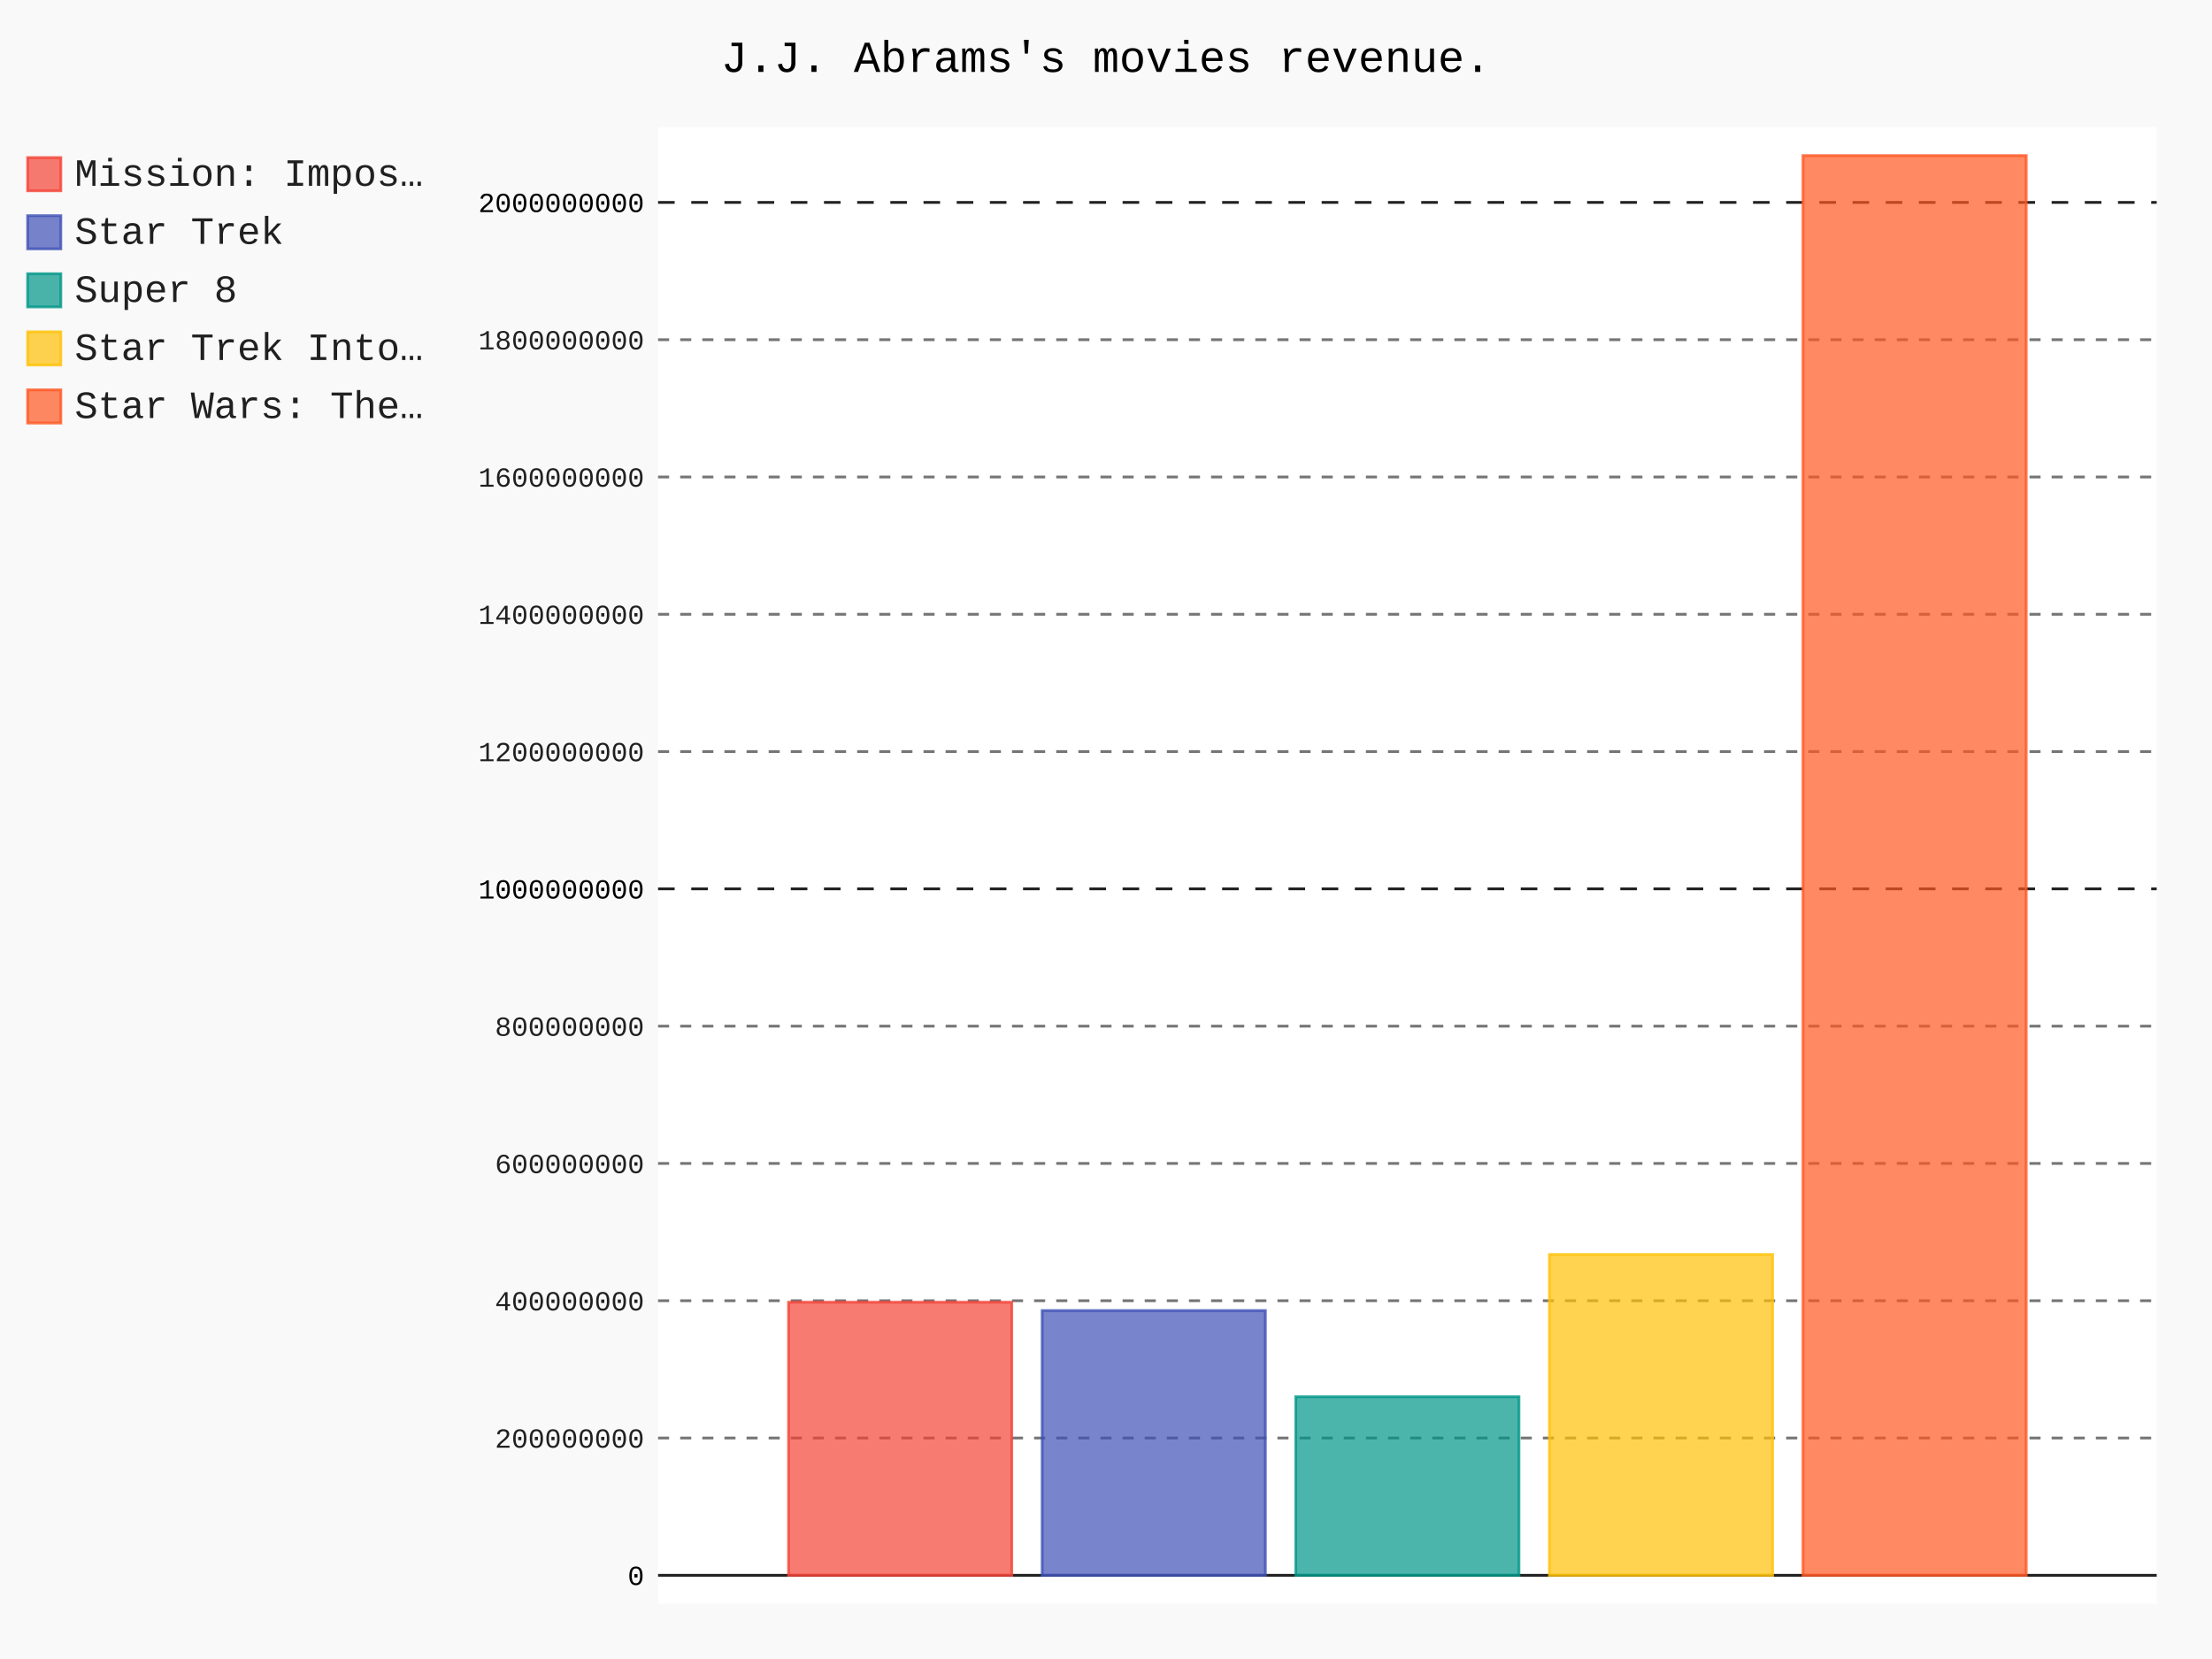
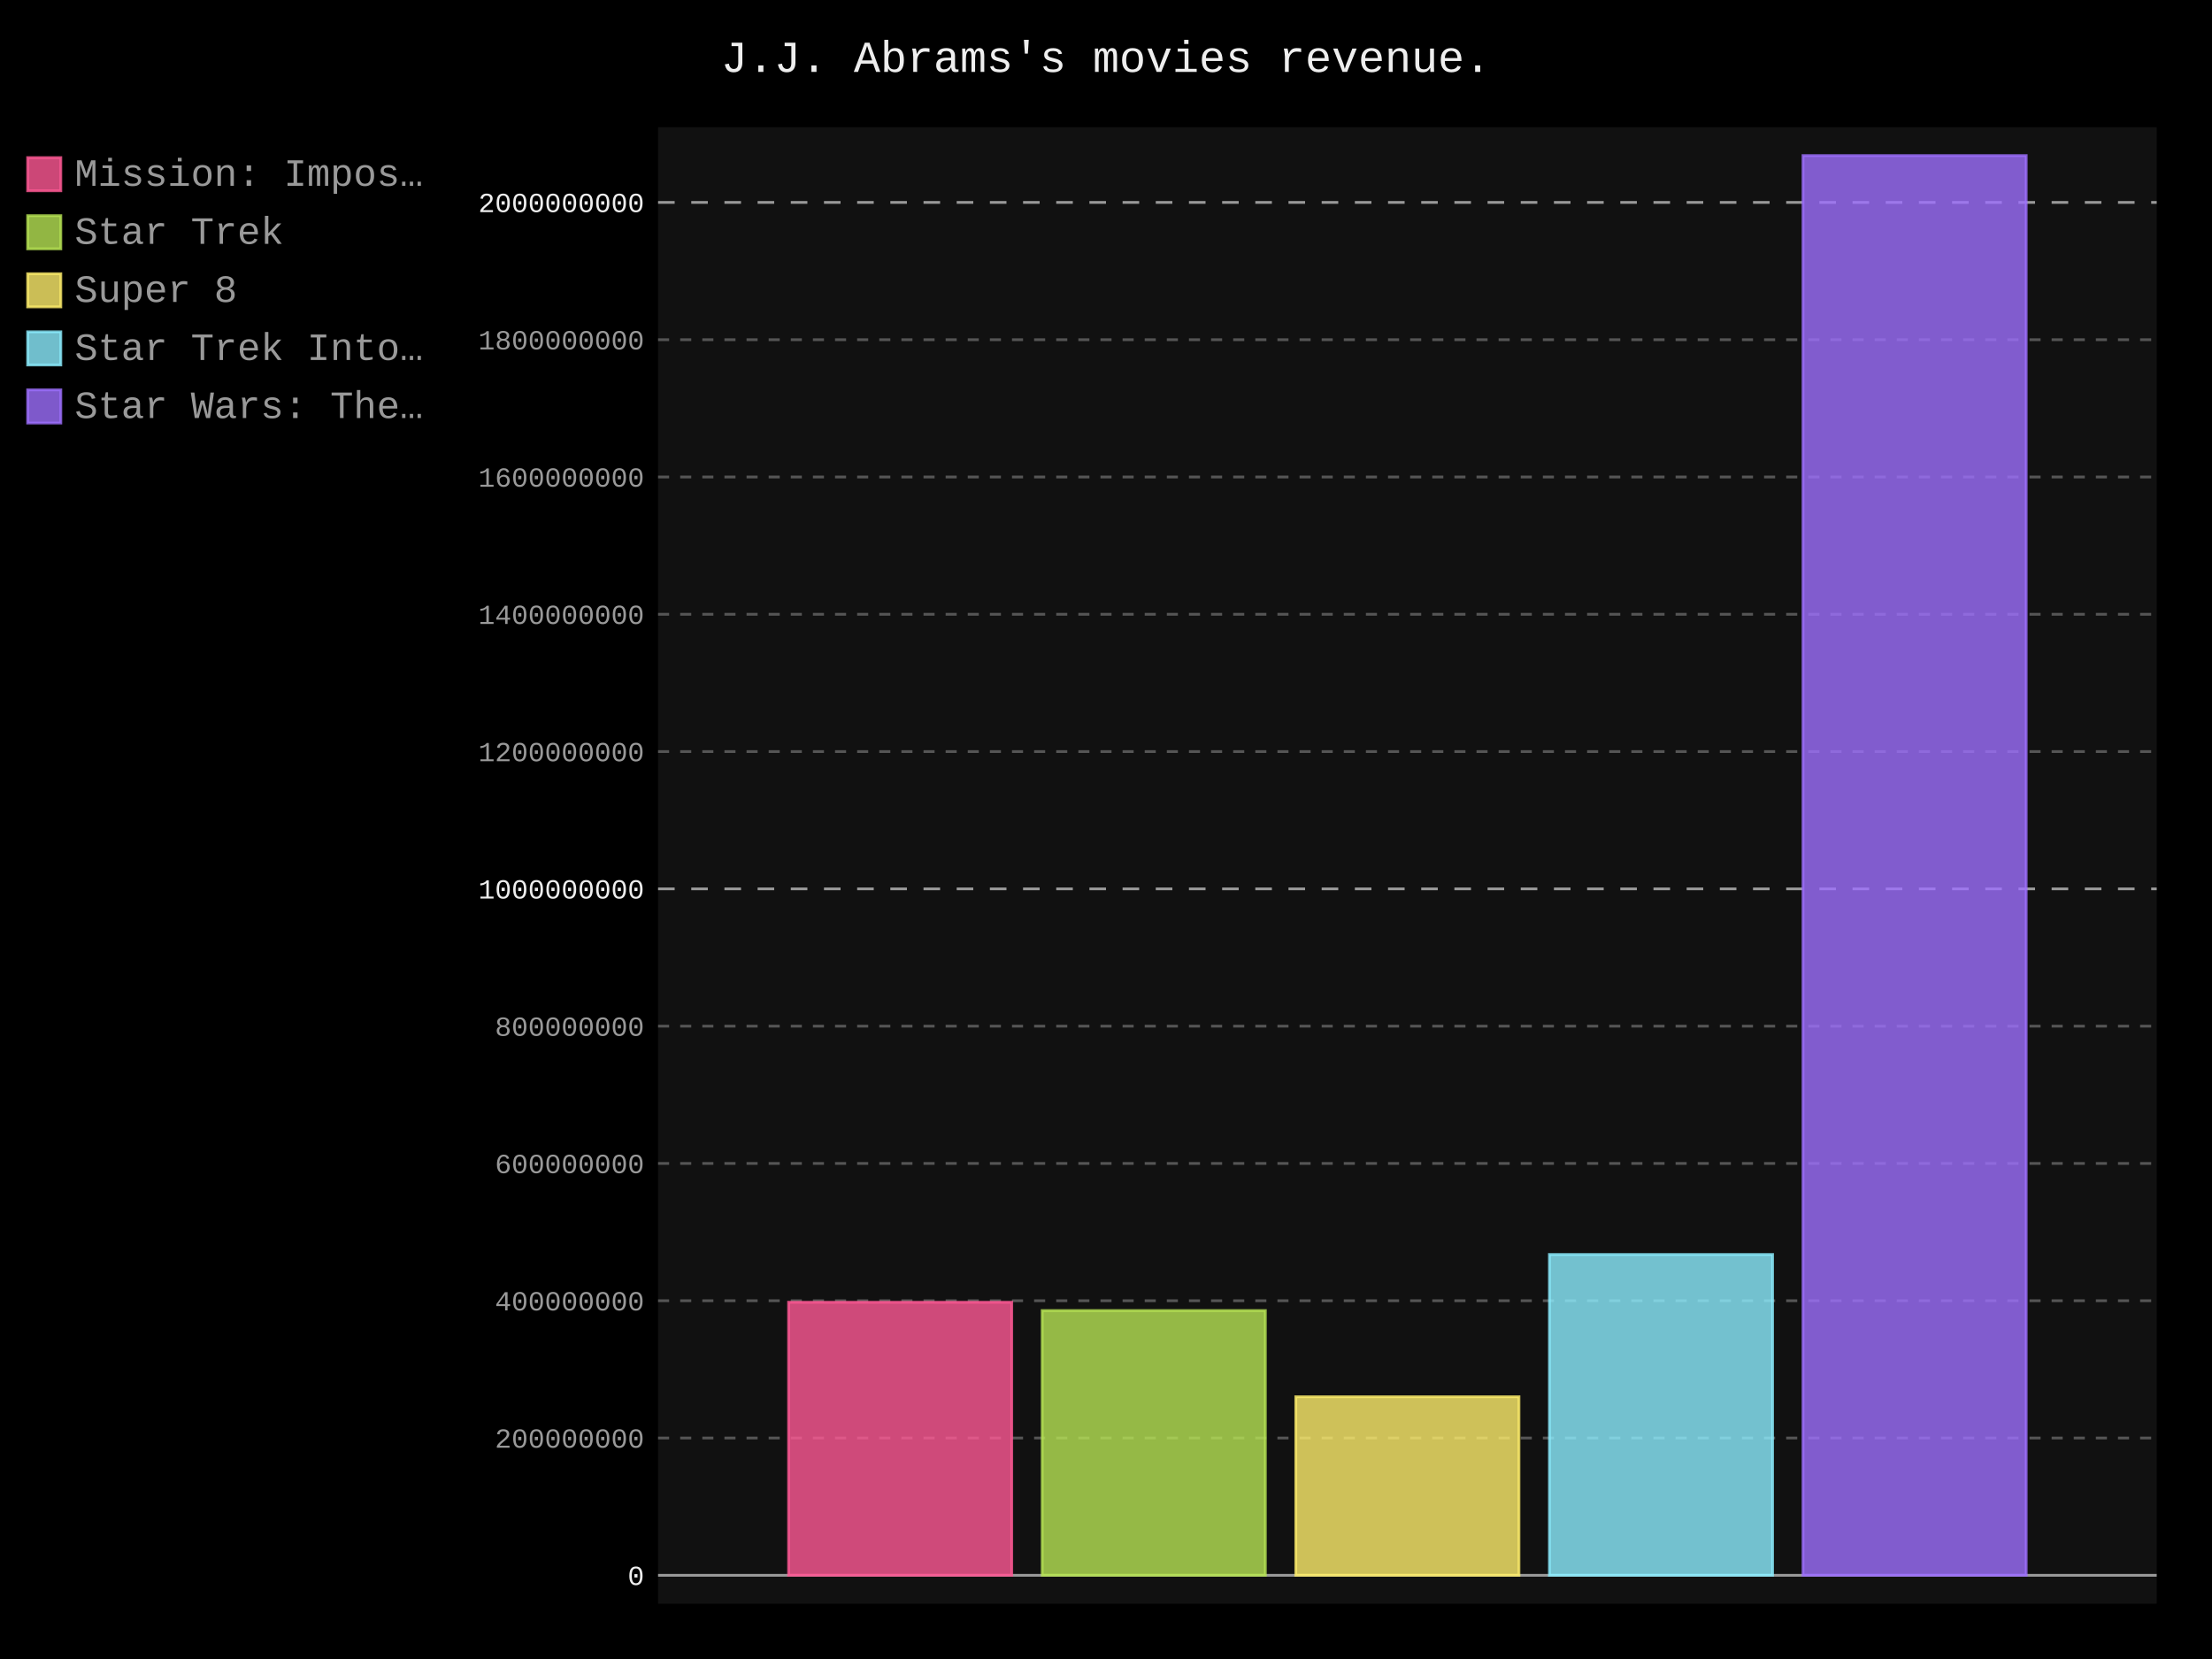
- <svg xmlns="http://www.w3.org/2000/svg" id="chart-4876727f-24c0-40ad-af7a-1c5d0818e487" class="pygal-chart" viewBox="0 0 800 600">
+ <svg xmlns="http://www.w3.org/2000/svg" id="chart-a45719a6-599b-4d0b-85fc-85a5a8c0004c" class="pygal-chart" viewBox="0 0 800 600">
  <defs>
-     <style type="text/css">#chart-4876727f-24c0-40ad-af7a-1c5d0818e487{-webkit-user-select:none;-webkit-font-smoothing:antialiased;font-family:Consolas,"Liberation Mono",Menlo,Courier,monospace}#chart-4876727f-24c0-40ad-af7a-1c5d0818e487 .title{font-family:Consolas,"Liberation Mono",Menlo,Courier,monospace;font-size:16px}#chart-4876727f-24c0-40ad-af7a-1c5d0818e487 .legends .legend text{font-family:Consolas,"Liberation Mono",Menlo,Courier,monospace;font-size:14px}#chart-4876727f-24c0-40ad-af7a-1c5d0818e487 .axis text{font-family:Consolas,"Liberation Mono",Menlo,Courier,monospace;font-size:10px}#chart-4876727f-24c0-40ad-af7a-1c5d0818e487 .axis text.major{font-family:Consolas,"Liberation Mono",Menlo,Courier,monospace;font-size:10px}#chart-4876727f-24c0-40ad-af7a-1c5d0818e487 .text-overlay text.value{font-family:Consolas,"Liberation Mono",Menlo,Courier,monospace;font-size:16px}#chart-4876727f-24c0-40ad-af7a-1c5d0818e487 .text-overlay text.label{font-family:Consolas,"Liberation Mono",Menlo,Courier,monospace;font-size:10px}#chart-4876727f-24c0-40ad-af7a-1c5d0818e487 .tooltip{font-family:Consolas,"Liberation Mono",Menlo,Courier,monospace;font-size:14px}#chart-4876727f-24c0-40ad-af7a-1c5d0818e487 text.no_data{font-family:Consolas,"Liberation Mono",Menlo,Courier,monospace;font-size:64px}
- #chart-4876727f-24c0-40ad-af7a-1c5d0818e487{background-color:rgba(249,249,249,1)}#chart-4876727f-24c0-40ad-af7a-1c5d0818e487 path,#chart-4876727f-24c0-40ad-af7a-1c5d0818e487 line,#chart-4876727f-24c0-40ad-af7a-1c5d0818e487 rect,#chart-4876727f-24c0-40ad-af7a-1c5d0818e487 circle{-webkit-transition:150ms;-moz-transition:150ms;transition:150ms}#chart-4876727f-24c0-40ad-af7a-1c5d0818e487 .graph &gt; .background{fill:rgba(249,249,249,1)}#chart-4876727f-24c0-40ad-af7a-1c5d0818e487 .plot &gt; .background{fill:rgba(255,255,255,1)}#chart-4876727f-24c0-40ad-af7a-1c5d0818e487 .graph{fill:rgba(0,0,0,.87)}#chart-4876727f-24c0-40ad-af7a-1c5d0818e487 text.no_data{fill:rgba(0,0,0,1)}#chart-4876727f-24c0-40ad-af7a-1c5d0818e487 .title{fill:rgba(0,0,0,1)}#chart-4876727f-24c0-40ad-af7a-1c5d0818e487 .legends .legend text{fill:rgba(0,0,0,.87)}#chart-4876727f-24c0-40ad-af7a-1c5d0818e487 .legends .legend:hover text{fill:rgba(0,0,0,1)}#chart-4876727f-24c0-40ad-af7a-1c5d0818e487 .axis .line{stroke:rgba(0,0,0,1)}#chart-4876727f-24c0-40ad-af7a-1c5d0818e487 .axis .guide.line{stroke:rgba(0,0,0,.54)}#chart-4876727f-24c0-40ad-af7a-1c5d0818e487 .axis .major.line{stroke:rgba(0,0,0,.87)}#chart-4876727f-24c0-40ad-af7a-1c5d0818e487 .axis text.major{fill:rgba(0,0,0,1)}#chart-4876727f-24c0-40ad-af7a-1c5d0818e487 .axis.y .guides:hover .guide.line,#chart-4876727f-24c0-40ad-af7a-1c5d0818e487 .line-graph .axis.x .guides:hover .guide.line,#chart-4876727f-24c0-40ad-af7a-1c5d0818e487 .stackedline-graph .axis.x .guides:hover .guide.line,#chart-4876727f-24c0-40ad-af7a-1c5d0818e487 .xy-graph .axis.x .guides:hover .guide.line{stroke:rgba(0,0,0,1)}#chart-4876727f-24c0-40ad-af7a-1c5d0818e487 .axis .guides:hover text{fill:rgba(0,0,0,1)}#chart-4876727f-24c0-40ad-af7a-1c5d0818e487 .reactive{fill-opacity:.7;stroke-opacity:.8}#chart-4876727f-24c0-40ad-af7a-1c5d0818e487 .ci{stroke:rgba(0,0,0,.87)}#chart-4876727f-24c0-40ad-af7a-1c5d0818e487 .reactive.active,#chart-4876727f-24c0-40ad-af7a-1c5d0818e487 .active .reactive{fill-opacity:.8;stroke-opacity:.9;stroke-width:4}#chart-4876727f-24c0-40ad-af7a-1c5d0818e487 .ci .reactive.active{stroke-width:1.5}#chart-4876727f-24c0-40ad-af7a-1c5d0818e487 .series text{fill:rgba(0,0,0,1)}#chart-4876727f-24c0-40ad-af7a-1c5d0818e487 .tooltip rect{fill:rgba(255,255,255,1);stroke:rgba(0,0,0,1);-webkit-transition:opacity 150ms;-moz-transition:opacity 150ms;transition:opacity 150ms}#chart-4876727f-24c0-40ad-af7a-1c5d0818e487 .tooltip .label{fill:rgba(0,0,0,.87)}#chart-4876727f-24c0-40ad-af7a-1c5d0818e487 .tooltip .label{fill:rgba(0,0,0,.87)}#chart-4876727f-24c0-40ad-af7a-1c5d0818e487 .tooltip .legend{font-size:.8em;fill:rgba(0,0,0,.54)}#chart-4876727f-24c0-40ad-af7a-1c5d0818e487 .tooltip .x_label{font-size:.6em;fill:rgba(0,0,0,1)}#chart-4876727f-24c0-40ad-af7a-1c5d0818e487 .tooltip .xlink{font-size:.5em;text-decoration:underline}#chart-4876727f-24c0-40ad-af7a-1c5d0818e487 .tooltip .value{font-size:1.5em}#chart-4876727f-24c0-40ad-af7a-1c5d0818e487 .bound{font-size:.5em}#chart-4876727f-24c0-40ad-af7a-1c5d0818e487 .max-value{font-size:.75em;fill:rgba(0,0,0,.54)}#chart-4876727f-24c0-40ad-af7a-1c5d0818e487 .map-element{fill:rgba(255,255,255,1);stroke:rgba(0,0,0,.54) !important}#chart-4876727f-24c0-40ad-af7a-1c5d0818e487 .map-element .reactive{fill-opacity:inherit;stroke-opacity:inherit}#chart-4876727f-24c0-40ad-af7a-1c5d0818e487 .color-0,#chart-4876727f-24c0-40ad-af7a-1c5d0818e487 .color-0 a:visited{stroke:#F44336;fill:#F44336}#chart-4876727f-24c0-40ad-af7a-1c5d0818e487 .color-1,#chart-4876727f-24c0-40ad-af7a-1c5d0818e487 .color-1 a:visited{stroke:#3F51B5;fill:#3F51B5}#chart-4876727f-24c0-40ad-af7a-1c5d0818e487 .color-2,#chart-4876727f-24c0-40ad-af7a-1c5d0818e487 .color-2 a:visited{stroke:#009688;fill:#009688}#chart-4876727f-24c0-40ad-af7a-1c5d0818e487 .color-3,#chart-4876727f-24c0-40ad-af7a-1c5d0818e487 .color-3 a:visited{stroke:#FFC107;fill:#FFC107}#chart-4876727f-24c0-40ad-af7a-1c5d0818e487 .color-4,#chart-4876727f-24c0-40ad-af7a-1c5d0818e487 .color-4 a:visited{stroke:#FF5722;fill:#FF5722}#chart-4876727f-24c0-40ad-af7a-1c5d0818e487 .text-overlay .color-0 text{fill:black}#chart-4876727f-24c0-40ad-af7a-1c5d0818e487 .text-overlay .color-1 text{fill:black}#chart-4876727f-24c0-40ad-af7a-1c5d0818e487 .text-overlay .color-2 text{fill:black}#chart-4876727f-24c0-40ad-af7a-1c5d0818e487 .text-overlay .color-3 text{fill:black}#chart-4876727f-24c0-40ad-af7a-1c5d0818e487 .text-overlay .color-4 text{fill:black}
- #chart-4876727f-24c0-40ad-af7a-1c5d0818e487 text.no_data{text-anchor:middle}#chart-4876727f-24c0-40ad-af7a-1c5d0818e487 .guide.line{fill:none}#chart-4876727f-24c0-40ad-af7a-1c5d0818e487 .centered{text-anchor:middle}#chart-4876727f-24c0-40ad-af7a-1c5d0818e487 .title{text-anchor:middle}#chart-4876727f-24c0-40ad-af7a-1c5d0818e487 .legends .legend text{fill-opacity:1}#chart-4876727f-24c0-40ad-af7a-1c5d0818e487 .axis.x text{text-anchor:middle}#chart-4876727f-24c0-40ad-af7a-1c5d0818e487 .axis.x:not(.web) text[transform]{text-anchor:start}#chart-4876727f-24c0-40ad-af7a-1c5d0818e487 .axis.x:not(.web) text[transform].backwards{text-anchor:end}#chart-4876727f-24c0-40ad-af7a-1c5d0818e487 .axis.y text{text-anchor:end}#chart-4876727f-24c0-40ad-af7a-1c5d0818e487 .axis.y text[transform].backwards{text-anchor:start}#chart-4876727f-24c0-40ad-af7a-1c5d0818e487 .axis.y2 text{text-anchor:start}#chart-4876727f-24c0-40ad-af7a-1c5d0818e487 .axis.y2 text[transform].backwards{text-anchor:end}#chart-4876727f-24c0-40ad-af7a-1c5d0818e487 .axis .guide.line{stroke-dasharray:4,4}#chart-4876727f-24c0-40ad-af7a-1c5d0818e487 .axis .major.guide.line{stroke-dasharray:6,6}#chart-4876727f-24c0-40ad-af7a-1c5d0818e487 .horizontal .axis.y .guide.line,#chart-4876727f-24c0-40ad-af7a-1c5d0818e487 .horizontal .axis.y2 .guide.line,#chart-4876727f-24c0-40ad-af7a-1c5d0818e487 .vertical .axis.x .guide.line{opacity:0}#chart-4876727f-24c0-40ad-af7a-1c5d0818e487 .horizontal .axis.always_show .guide.line,#chart-4876727f-24c0-40ad-af7a-1c5d0818e487 .vertical .axis.always_show .guide.line{opacity:1 !important}#chart-4876727f-24c0-40ad-af7a-1c5d0818e487 .axis.y .guides:hover .guide.line,#chart-4876727f-24c0-40ad-af7a-1c5d0818e487 .axis.y2 .guides:hover .guide.line,#chart-4876727f-24c0-40ad-af7a-1c5d0818e487 .axis.x .guides:hover .guide.line{opacity:1}#chart-4876727f-24c0-40ad-af7a-1c5d0818e487 .axis .guides:hover text{opacity:1}#chart-4876727f-24c0-40ad-af7a-1c5d0818e487 .nofill{fill:none}#chart-4876727f-24c0-40ad-af7a-1c5d0818e487 .subtle-fill{fill-opacity:.2}#chart-4876727f-24c0-40ad-af7a-1c5d0818e487 .dot{stroke-width:1px;fill-opacity:1}#chart-4876727f-24c0-40ad-af7a-1c5d0818e487 .dot.active{stroke-width:5px}#chart-4876727f-24c0-40ad-af7a-1c5d0818e487 .dot.negative{fill:transparent}#chart-4876727f-24c0-40ad-af7a-1c5d0818e487 text,#chart-4876727f-24c0-40ad-af7a-1c5d0818e487 tspan{stroke:none !important}#chart-4876727f-24c0-40ad-af7a-1c5d0818e487 .series text.active{opacity:1}#chart-4876727f-24c0-40ad-af7a-1c5d0818e487 .tooltip rect{fill-opacity:.95;stroke-width:.5}#chart-4876727f-24c0-40ad-af7a-1c5d0818e487 .tooltip text{fill-opacity:1}#chart-4876727f-24c0-40ad-af7a-1c5d0818e487 .showable{visibility:hidden}#chart-4876727f-24c0-40ad-af7a-1c5d0818e487 .showable.shown{visibility:visible}#chart-4876727f-24c0-40ad-af7a-1c5d0818e487 .gauge-background{fill:rgba(229,229,229,1);stroke:none}#chart-4876727f-24c0-40ad-af7a-1c5d0818e487 .bg-lines{stroke:rgba(249,249,249,1);stroke-width:2px}</style>
+     <style type="text/css">#chart-a45719a6-599b-4d0b-85fc-85a5a8c0004c{-webkit-user-select:none;-webkit-font-smoothing:antialiased;font-family:Consolas,"Liberation Mono",Menlo,Courier,monospace}#chart-a45719a6-599b-4d0b-85fc-85a5a8c0004c .title{font-family:Consolas,"Liberation Mono",Menlo,Courier,monospace;font-size:16px}#chart-a45719a6-599b-4d0b-85fc-85a5a8c0004c .legends .legend text{font-family:Consolas,"Liberation Mono",Menlo,Courier,monospace;font-size:14px}#chart-a45719a6-599b-4d0b-85fc-85a5a8c0004c .axis text{font-family:Consolas,"Liberation Mono",Menlo,Courier,monospace;font-size:10px}#chart-a45719a6-599b-4d0b-85fc-85a5a8c0004c .axis text.major{font-family:Consolas,"Liberation Mono",Menlo,Courier,monospace;font-size:10px}#chart-a45719a6-599b-4d0b-85fc-85a5a8c0004c .text-overlay text.value{font-family:Consolas,"Liberation Mono",Menlo,Courier,monospace;font-size:16px}#chart-a45719a6-599b-4d0b-85fc-85a5a8c0004c .text-overlay text.label{font-family:Consolas,"Liberation Mono",Menlo,Courier,monospace;font-size:10px}#chart-a45719a6-599b-4d0b-85fc-85a5a8c0004c .tooltip{font-family:Consolas,"Liberation Mono",Menlo,Courier,monospace;font-size:14px}#chart-a45719a6-599b-4d0b-85fc-85a5a8c0004c text.no_data{font-family:Consolas,"Liberation Mono",Menlo,Courier,monospace;font-size:64px}
+ #chart-a45719a6-599b-4d0b-85fc-85a5a8c0004c{background-color:black}#chart-a45719a6-599b-4d0b-85fc-85a5a8c0004c path,#chart-a45719a6-599b-4d0b-85fc-85a5a8c0004c line,#chart-a45719a6-599b-4d0b-85fc-85a5a8c0004c rect,#chart-a45719a6-599b-4d0b-85fc-85a5a8c0004c circle{-webkit-transition:250ms;-moz-transition:250ms;transition:250ms}#chart-a45719a6-599b-4d0b-85fc-85a5a8c0004c .graph &gt; .background{fill:black}#chart-a45719a6-599b-4d0b-85fc-85a5a8c0004c .plot &gt; .background{fill:#111}#chart-a45719a6-599b-4d0b-85fc-85a5a8c0004c .graph{fill:#999}#chart-a45719a6-599b-4d0b-85fc-85a5a8c0004c text.no_data{fill:#eee}#chart-a45719a6-599b-4d0b-85fc-85a5a8c0004c .title{fill:#eee}#chart-a45719a6-599b-4d0b-85fc-85a5a8c0004c .legends .legend text{fill:#999}#chart-a45719a6-599b-4d0b-85fc-85a5a8c0004c .legends .legend:hover text{fill:#eee}#chart-a45719a6-599b-4d0b-85fc-85a5a8c0004c .axis .line{stroke:#eee}#chart-a45719a6-599b-4d0b-85fc-85a5a8c0004c .axis .guide.line{stroke:#555}#chart-a45719a6-599b-4d0b-85fc-85a5a8c0004c .axis .major.line{stroke:#999}#chart-a45719a6-599b-4d0b-85fc-85a5a8c0004c .axis text.major{fill:#eee}#chart-a45719a6-599b-4d0b-85fc-85a5a8c0004c .axis.y .guides:hover .guide.line,#chart-a45719a6-599b-4d0b-85fc-85a5a8c0004c .line-graph .axis.x .guides:hover .guide.line,#chart-a45719a6-599b-4d0b-85fc-85a5a8c0004c .stackedline-graph .axis.x .guides:hover .guide.line,#chart-a45719a6-599b-4d0b-85fc-85a5a8c0004c .xy-graph .axis.x .guides:hover .guide.line{stroke:#eee}#chart-a45719a6-599b-4d0b-85fc-85a5a8c0004c .axis .guides:hover text{fill:#eee}#chart-a45719a6-599b-4d0b-85fc-85a5a8c0004c .reactive{fill-opacity:.8;stroke-opacity:.8}#chart-a45719a6-599b-4d0b-85fc-85a5a8c0004c .ci{stroke:#999}#chart-a45719a6-599b-4d0b-85fc-85a5a8c0004c .reactive.active,#chart-a45719a6-599b-4d0b-85fc-85a5a8c0004c .active .reactive{fill-opacity:.4;stroke-opacity:.9;stroke-width:4}#chart-a45719a6-599b-4d0b-85fc-85a5a8c0004c .ci .reactive.active{stroke-width:1.5}#chart-a45719a6-599b-4d0b-85fc-85a5a8c0004c .series text{fill:#eee}#chart-a45719a6-599b-4d0b-85fc-85a5a8c0004c .tooltip rect{fill:#111;stroke:#eee;-webkit-transition:opacity 250ms;-moz-transition:opacity 250ms;transition:opacity 250ms}#chart-a45719a6-599b-4d0b-85fc-85a5a8c0004c .tooltip .label{fill:#999}#chart-a45719a6-599b-4d0b-85fc-85a5a8c0004c .tooltip .label{fill:#999}#chart-a45719a6-599b-4d0b-85fc-85a5a8c0004c .tooltip .legend{font-size:.8em;fill:#555}#chart-a45719a6-599b-4d0b-85fc-85a5a8c0004c .tooltip .x_label{font-size:.6em;fill:#eee}#chart-a45719a6-599b-4d0b-85fc-85a5a8c0004c .tooltip .xlink{font-size:.5em;text-decoration:underline}#chart-a45719a6-599b-4d0b-85fc-85a5a8c0004c .tooltip .value{font-size:1.5em}#chart-a45719a6-599b-4d0b-85fc-85a5a8c0004c .bound{font-size:.5em}#chart-a45719a6-599b-4d0b-85fc-85a5a8c0004c .max-value{font-size:.75em;fill:#555}#chart-a45719a6-599b-4d0b-85fc-85a5a8c0004c .map-element{fill:#111;stroke:#555 !important}#chart-a45719a6-599b-4d0b-85fc-85a5a8c0004c .map-element .reactive{fill-opacity:inherit;stroke-opacity:inherit}#chart-a45719a6-599b-4d0b-85fc-85a5a8c0004c .color-0,#chart-a45719a6-599b-4d0b-85fc-85a5a8c0004c .color-0 a:visited{stroke:#ff5995;fill:#ff5995}#chart-a45719a6-599b-4d0b-85fc-85a5a8c0004c .color-1,#chart-a45719a6-599b-4d0b-85fc-85a5a8c0004c .color-1 a:visited{stroke:#b6e354;fill:#b6e354}#chart-a45719a6-599b-4d0b-85fc-85a5a8c0004c .color-2,#chart-a45719a6-599b-4d0b-85fc-85a5a8c0004c .color-2 a:visited{stroke:#feed6c;fill:#feed6c}#chart-a45719a6-599b-4d0b-85fc-85a5a8c0004c .color-3,#chart-a45719a6-599b-4d0b-85fc-85a5a8c0004c .color-3 a:visited{stroke:#8cedff;fill:#8cedff}#chart-a45719a6-599b-4d0b-85fc-85a5a8c0004c .color-4,#chart-a45719a6-599b-4d0b-85fc-85a5a8c0004c .color-4 a:visited{stroke:#9e6ffe;fill:#9e6ffe}#chart-a45719a6-599b-4d0b-85fc-85a5a8c0004c .text-overlay .color-0 text{fill:black}#chart-a45719a6-599b-4d0b-85fc-85a5a8c0004c .text-overlay .color-1 text{fill:black}#chart-a45719a6-599b-4d0b-85fc-85a5a8c0004c .text-overlay .color-2 text{fill:black}#chart-a45719a6-599b-4d0b-85fc-85a5a8c0004c .text-overlay .color-3 text{fill:black}#chart-a45719a6-599b-4d0b-85fc-85a5a8c0004c .text-overlay .color-4 text{fill:black}
+ #chart-a45719a6-599b-4d0b-85fc-85a5a8c0004c text.no_data{text-anchor:middle}#chart-a45719a6-599b-4d0b-85fc-85a5a8c0004c .guide.line{fill:none}#chart-a45719a6-599b-4d0b-85fc-85a5a8c0004c .centered{text-anchor:middle}#chart-a45719a6-599b-4d0b-85fc-85a5a8c0004c .title{text-anchor:middle}#chart-a45719a6-599b-4d0b-85fc-85a5a8c0004c .legends .legend text{fill-opacity:1}#chart-a45719a6-599b-4d0b-85fc-85a5a8c0004c .axis.x text{text-anchor:middle}#chart-a45719a6-599b-4d0b-85fc-85a5a8c0004c .axis.x:not(.web) text[transform]{text-anchor:start}#chart-a45719a6-599b-4d0b-85fc-85a5a8c0004c .axis.x:not(.web) text[transform].backwards{text-anchor:end}#chart-a45719a6-599b-4d0b-85fc-85a5a8c0004c .axis.y text{text-anchor:end}#chart-a45719a6-599b-4d0b-85fc-85a5a8c0004c .axis.y text[transform].backwards{text-anchor:start}#chart-a45719a6-599b-4d0b-85fc-85a5a8c0004c .axis.y2 text{text-anchor:start}#chart-a45719a6-599b-4d0b-85fc-85a5a8c0004c .axis.y2 text[transform].backwards{text-anchor:end}#chart-a45719a6-599b-4d0b-85fc-85a5a8c0004c .axis .guide.line{stroke-dasharray:4,4}#chart-a45719a6-599b-4d0b-85fc-85a5a8c0004c .axis .major.guide.line{stroke-dasharray:6,6}#chart-a45719a6-599b-4d0b-85fc-85a5a8c0004c .horizontal .axis.y .guide.line,#chart-a45719a6-599b-4d0b-85fc-85a5a8c0004c .horizontal .axis.y2 .guide.line,#chart-a45719a6-599b-4d0b-85fc-85a5a8c0004c .vertical .axis.x .guide.line{opacity:0}#chart-a45719a6-599b-4d0b-85fc-85a5a8c0004c .horizontal .axis.always_show .guide.line,#chart-a45719a6-599b-4d0b-85fc-85a5a8c0004c .vertical .axis.always_show .guide.line{opacity:1 !important}#chart-a45719a6-599b-4d0b-85fc-85a5a8c0004c .axis.y .guides:hover .guide.line,#chart-a45719a6-599b-4d0b-85fc-85a5a8c0004c .axis.y2 .guides:hover .guide.line,#chart-a45719a6-599b-4d0b-85fc-85a5a8c0004c .axis.x .guides:hover .guide.line{opacity:1}#chart-a45719a6-599b-4d0b-85fc-85a5a8c0004c .axis .guides:hover text{opacity:1}#chart-a45719a6-599b-4d0b-85fc-85a5a8c0004c .nofill{fill:none}#chart-a45719a6-599b-4d0b-85fc-85a5a8c0004c .subtle-fill{fill-opacity:.2}#chart-a45719a6-599b-4d0b-85fc-85a5a8c0004c .dot{stroke-width:1px;fill-opacity:1}#chart-a45719a6-599b-4d0b-85fc-85a5a8c0004c .dot.active{stroke-width:5px}#chart-a45719a6-599b-4d0b-85fc-85a5a8c0004c .dot.negative{fill:transparent}#chart-a45719a6-599b-4d0b-85fc-85a5a8c0004c text,#chart-a45719a6-599b-4d0b-85fc-85a5a8c0004c tspan{stroke:none !important}#chart-a45719a6-599b-4d0b-85fc-85a5a8c0004c .series text.active{opacity:1}#chart-a45719a6-599b-4d0b-85fc-85a5a8c0004c .tooltip rect{fill-opacity:.95;stroke-width:.5}#chart-a45719a6-599b-4d0b-85fc-85a5a8c0004c .tooltip text{fill-opacity:1}#chart-a45719a6-599b-4d0b-85fc-85a5a8c0004c .showable{visibility:hidden}#chart-a45719a6-599b-4d0b-85fc-85a5a8c0004c .showable.shown{visibility:visible}#chart-a45719a6-599b-4d0b-85fc-85a5a8c0004c .gauge-background{fill:rgba(229,229,229,1);stroke:none}#chart-a45719a6-599b-4d0b-85fc-85a5a8c0004c .bg-lines{stroke:black;stroke-width:2px}</style>
  </defs>
  <g class="graph bar-graph vertical">
    <rect class="background" height="600" width="800" x="0" y="0" />
    <g class="plot" transform="translate(238, 46)">
      <rect class="background" height="534" width="542.0" x="0" y="0" />
      <g class="axis y always_show">
        <g class="guides">
          <path class="axis major line" d="M0 523.731 h542" />
          <text class="major" x="-5" y="527.231">0</text>
        </g>
        <g class="guides">
          <path class="guide line" d="M0 474.078 h542" />
          <text class="" x="-5" y="477.578">200000000</text>
        </g>
        <g class="guides">
          <path class="guide line" d="M0 424.426 h542" />
          <text class="" x="-5" y="427.926">400000000</text>
        </g>
        <g class="guides">
          <path class="guide line" d="M0 374.774 h542" />
          <text class="" x="-5" y="378.274">600000000</text>
        </g>
        <g class="guides">
          <path class="guide line" d="M0 325.121 h542" />
          <text class="" x="-5" y="328.621">800000000</text>
        </g>
        <g class="guides">
          <path class="major guide line" d="M0 275.469 h542" />
          <text class="major" x="-5" y="278.969">1000000000</text>
        </g>
        <g class="guides">
          <path class="guide line" d="M0 225.816 h542" />
          <text class="" x="-5" y="229.316">1200000000</text>
        </g>
        <g class="guides">
          <path class="guide line" d="M0 176.164 h542" />
          <text class="" x="-5" y="179.664">1400000000</text>
        </g>
        <g class="guides">
          <path class="guide line" d="M0 126.511 h542" />
          <text class="" x="-5" y="130.011">1600000000</text>
        </g>
        <g class="guides">
          <path class="guide line" d="M0 76.859 h542" />
          <text class="" x="-5" y="80.359">1800000000</text>
        </g>
        <g class="guides">
          <path class="major guide line" d="M0 27.207 h542" />
          <text class="major" x="-5" y="30.707">2000000000</text>
        </g>
      </g>
      <g class="series serie-0 color-0">
        <g class="bars">
          <g class="bar">
            <rect class="rect reactive tooltip-trigger" height="98.771" rx="0" ry="0" width="80.716" x="47.196" y="424.96" />
          </g>
        </g>
      </g>
      <g class="series serie-1 color-1">
        <g class="bars">
          <g class="bar">
            <rect class="rect reactive tooltip-trigger" height="95.75" rx="0" ry="0" width="80.716" x="138.919" y="427.981" />
          </g>
        </g>
      </g>
      <g class="series serie-2 color-2">
        <g class="bars">
          <g class="bar">
            <rect class="rect reactive tooltip-trigger" height="64.572" rx="0" ry="0" width="80.716" x="230.642" y="459.159" />
          </g>
        </g>
      </g>
      <g class="series serie-3 color-3">
        <g class="bars">
          <g class="bar">
            <rect class="rect reactive tooltip-trigger" height="116.029" rx="0" ry="0" width="80.716" x="322.365" y="407.702" />
          </g>
        </g>
      </g>
      <g class="series serie-4 color-4">
        <g class="bars">
          <g class="bar">
            <rect class="rect reactive tooltip-trigger" height="513.462" rx="0" ry="0" width="80.716" x="414.088" y="10.269" />
          </g>
        </g>
      </g>
    </g>
    <g class="titles">
      <text class="title plot_title" x="400.0" y="26">J.J. Abrams's movies revenue.</text>
    </g>
    <g class="plot overlay" transform="translate(238, 46)">
      <g class="series serie-0 color-0" />
      <g class="series serie-1 color-1" />
      <g class="series serie-2 color-2" />
      <g class="series serie-3 color-3" />
      <g class="series serie-4 color-4" />
    </g>
    <g class="plot text-overlay" transform="translate(238, 46)">
      <g class="series serie-0 color-0" />
      <g class="series serie-1 color-1" />
      <g class="series serie-2 color-2" />
      <g class="series serie-3 color-3" />
      <g class="series serie-4 color-4" />
    </g>
    <g class="plot tooltip-overlay" transform="translate(238, 46)">
      <g class="tooltip" style="opacity: 0" transform="translate(0 0)">
        <rect class="tooltip-box" height="0" rx="0" ry="0" width="0" />
        <g class="text" />
      </g>
    </g>
    <g class="legends" transform="translate(10, 56)">
      <g class="legend reactive activate-serie" id="activate-serie-0">
        <rect class="color-0 reactive" height="12" width="12" x="0.0" y="1.0" />
        <text x="17.0" y="11.2">Mission: Impos…</text>
      </g>
      <g class="legend reactive activate-serie" id="activate-serie-1">
        <rect class="color-1 reactive" height="12" width="12" x="0.0" y="22.0" />
        <text x="17.0" y="32.2">Star Trek</text>
      </g>
      <g class="legend reactive activate-serie" id="activate-serie-2">
        <rect class="color-2 reactive" height="12" width="12" x="0.0" y="43.0" />
        <text x="17.0" y="53.2">Super 8</text>
      </g>
      <g class="legend reactive activate-serie" id="activate-serie-3">
        <rect class="color-3 reactive" height="12" width="12" x="0.0" y="64.0" />
        <text x="17.0" y="74.2">Star Trek Into…</text>
      </g>
      <g class="legend reactive activate-serie" id="activate-serie-4">
        <rect class="color-4 reactive" height="12" width="12" x="0.0" y="85.0" />
        <text x="17.0" y="95.2">Star Wars: The…</text>
      </g>
    </g>
    <g class="legends" transform="translate(790, 56)" />
  </g>
</svg>
